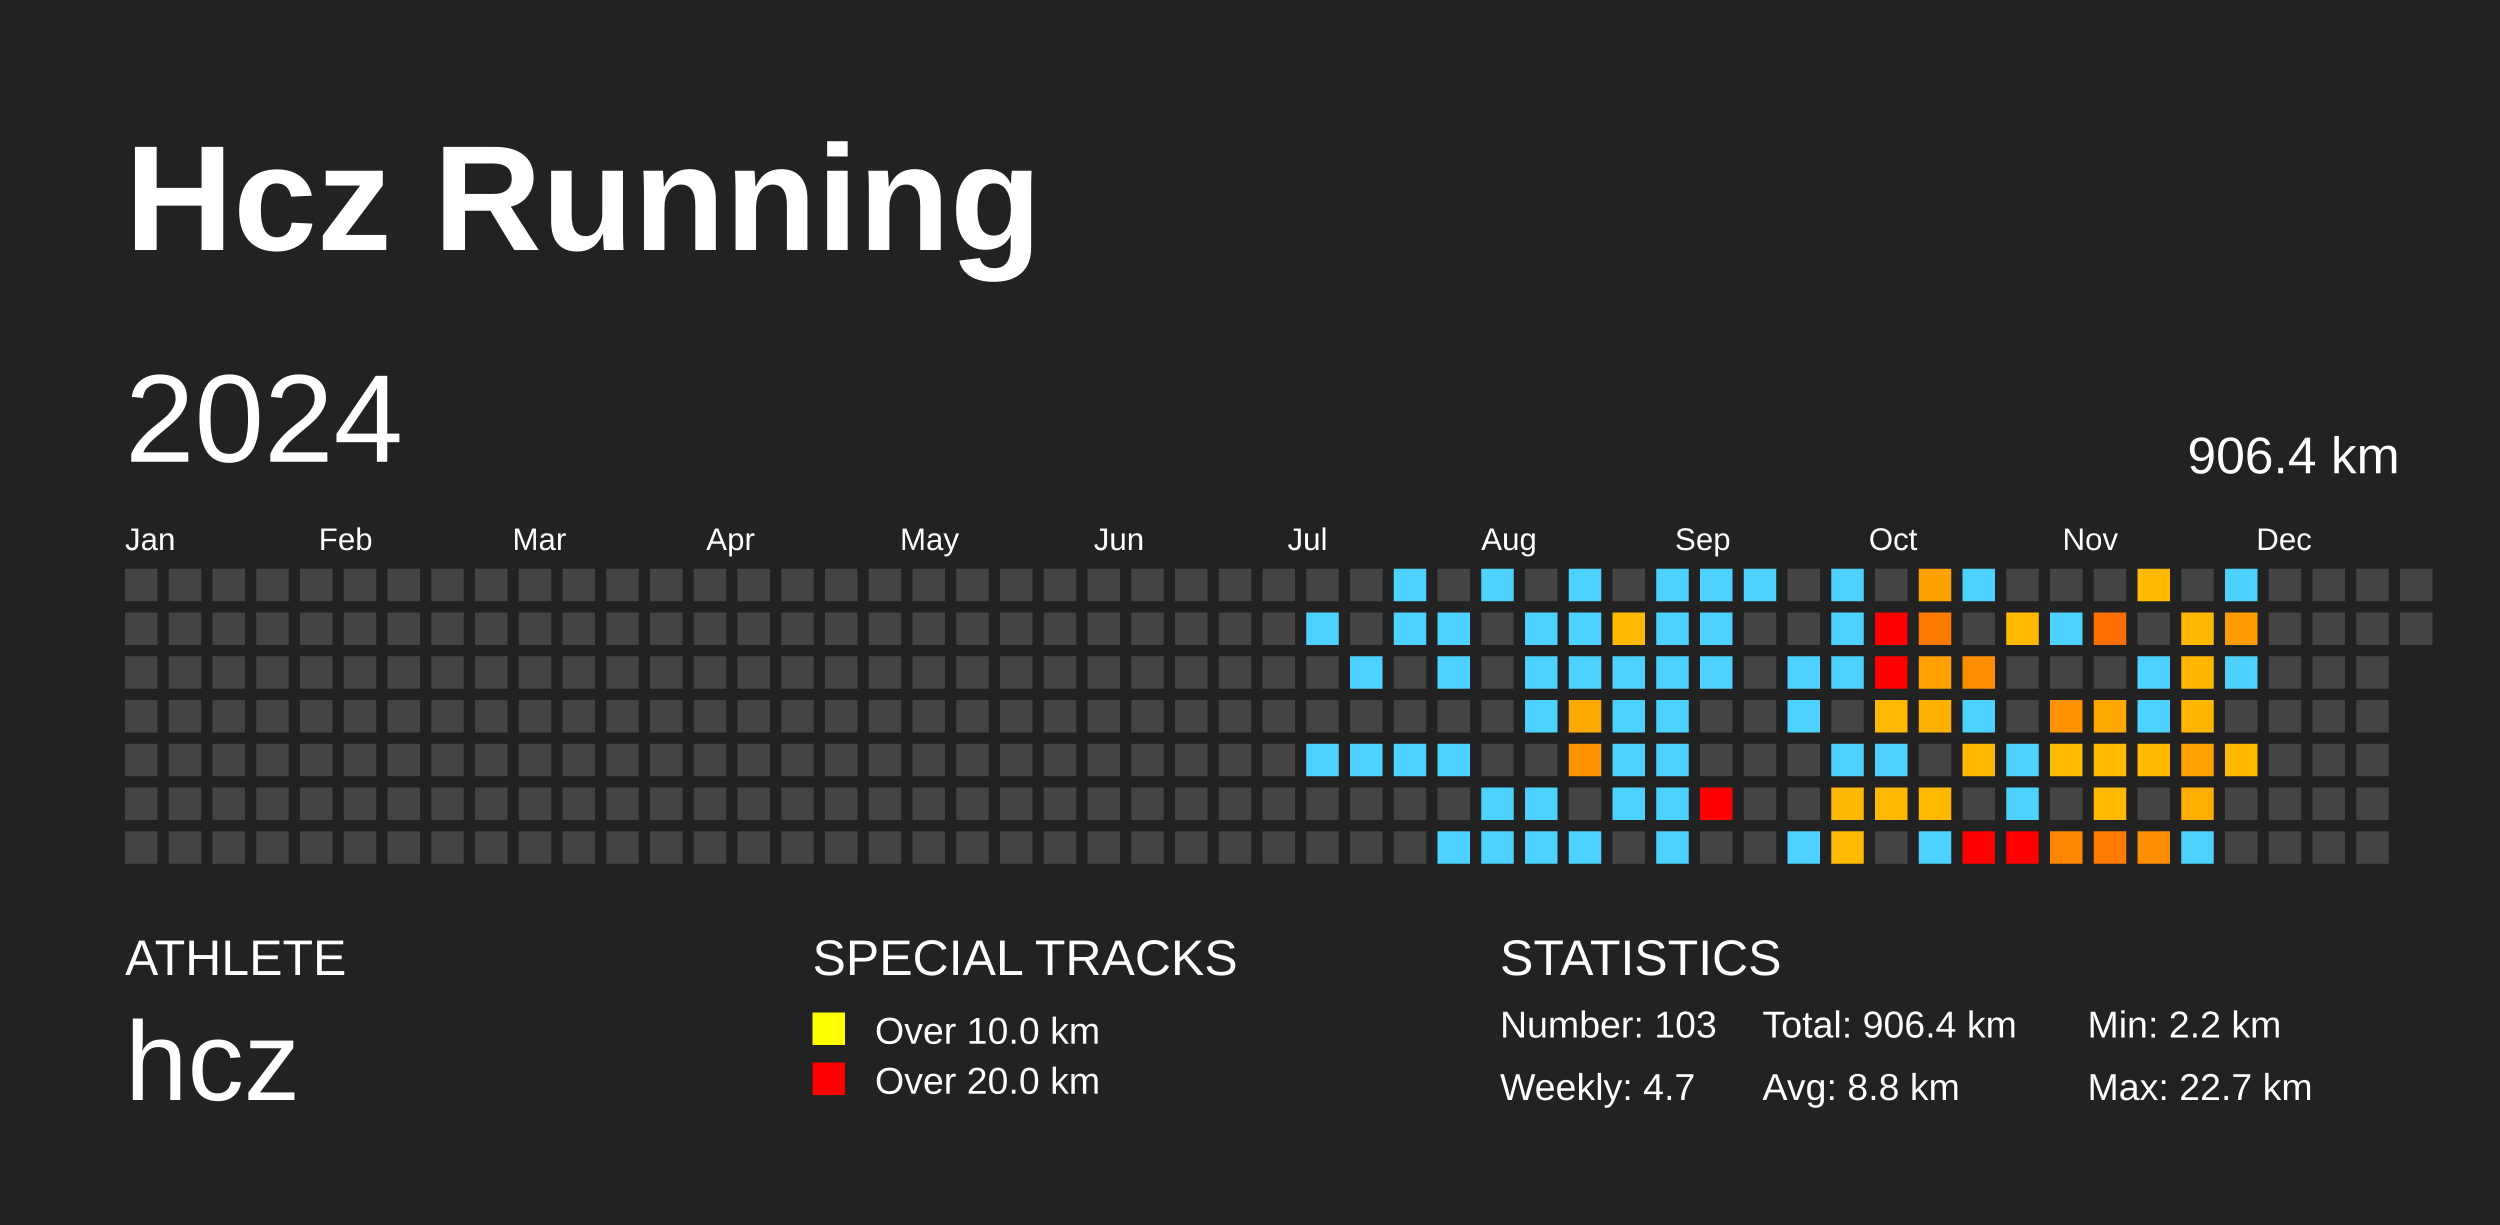
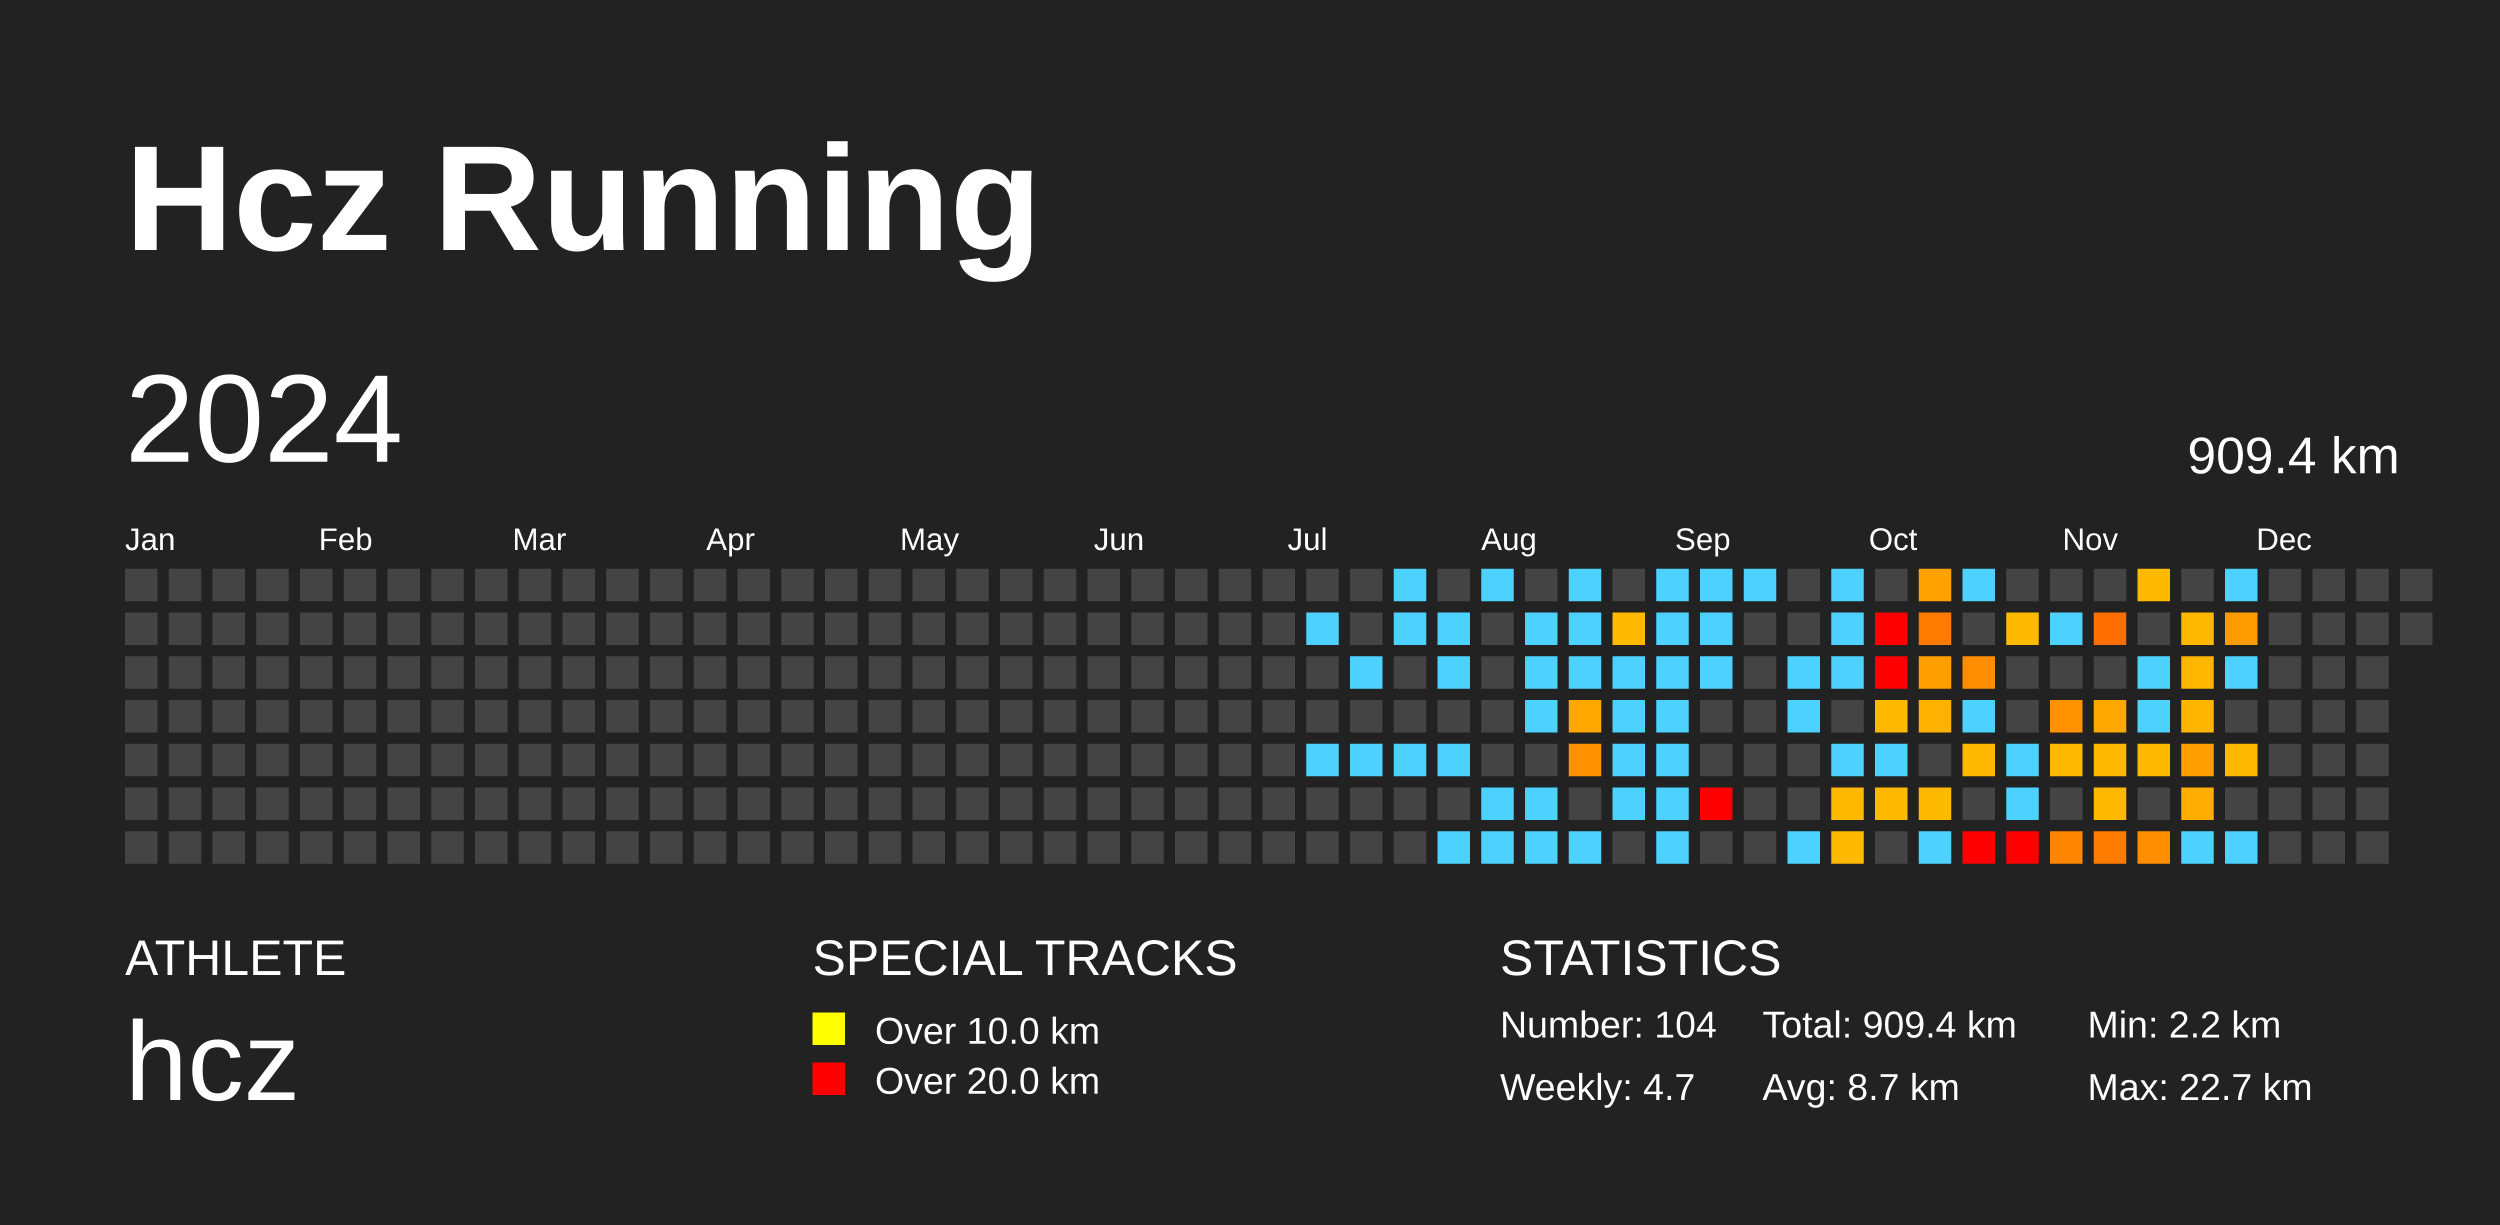
<svg xmlns="http://www.w3.org/2000/svg" baseProfile="full" height="98mm" version="1.1" viewBox="0,0,200,98" width="200mm">
  <defs />
  <rect fill="#222222" height="98" width="200" x="0" y="0" />
  <text fill="#FFFFFF" style="font-size:12px; font-family:Arial; font-weight:bold;" x="10" y="20">Hcz Running</text>
  <text fill="#FFFFFF" style="font-size:4px; font-family:Arial" x="10" y="78">ATHLETE</text>
  <text fill="#FFFFFF" style="font-size:9px; font-family:Arial" x="10" y="88">hcz</text>
  <text fill="#FFFFFF" style="font-size:4px; font-family:Arial" x="65" y="78">SPECIAL TRACKS</text>
  <rect fill="yellow" height="2.6" width="2.6" x="65" y="81" />
  <text fill="#FFFFFF" style="font-size:3px; font-family:Arial" x="70" y="83.5">Over 10.0 km</text>
  <rect fill="red" height="2.6" width="2.6" x="65" y="85" />
  <text fill="#FFFFFF" style="font-size:3px; font-family:Arial" x="70" y="87.5">Over 20.0 km</text>
  <text fill="#FFFFFF" style="font-size:4px; font-family:Arial" x="120" y="78">STATISTICS</text>
-   <text fill="#FFFFFF" style="font-size:3px; font-family:Arial" x="120" y="83">Number: 103</text>
+   <text fill="#FFFFFF" style="font-size:3px; font-family:Arial" x="120" y="83">Number: 104</text>
  <text fill="#FFFFFF" style="font-size:3px; font-family:Arial" x="120" y="88">Weekly: 4.7</text>
-   <text fill="#FFFFFF" style="font-size:3px; font-family:Arial" x="141" y="83">Total: 906.4 km</text>
-   <text fill="#FFFFFF" style="font-size:3px; font-family:Arial" x="141" y="88">Avg: 8.8 km</text>
+   <text fill="#FFFFFF" style="font-size:3px; font-family:Arial" x="141" y="83">Total: 909.4 km</text>
+   <text fill="#FFFFFF" style="font-size:3px; font-family:Arial" x="141" y="88">Avg: 8.7 km</text>
  <text fill="#FFFFFF" style="font-size:3px; font-family:Arial" x="167" y="83">Min: 2.2 km</text>
  <text fill="#FFFFFF" style="font-size:3px; font-family:Arial" x="167" y="88">Max: 22.7 km</text>
  <text dominant-baseline="hanging" fill="#FFFFFF" style="font-size:10.0px; font-family:Arial;" x="10" y="30">2024</text>
-   <text dominant-baseline="hanging" fill="#FFFFFF" style="font-size:4.125px; font-family:Arial;" x="175" y="35">906.4 km</text>
+   <text dominant-baseline="hanging" fill="#FFFFFF" style="font-size:4.125px; font-family:Arial;" x="175" y="35">909.4 km</text>
  <text fill="#FFFFFF" style="font-size:2.5px; font-family:Arial" x="10.0" y="44">Jan</text>
  <text fill="#FFFFFF" style="font-size:2.5px; font-family:Arial" x="25.5" y="44">Feb</text>
  <text fill="#FFFFFF" style="font-size:2.5px; font-family:Arial" x="41.0" y="44">Mar</text>
  <text fill="#FFFFFF" style="font-size:2.5px; font-family:Arial" x="56.5" y="44">Apr</text>
  <text fill="#FFFFFF" style="font-size:2.5px; font-family:Arial" x="72.0" y="44">May</text>
  <text fill="#FFFFFF" style="font-size:2.5px; font-family:Arial" x="87.5" y="44">Jun</text>
  <text fill="#FFFFFF" style="font-size:2.5px; font-family:Arial" x="103.0" y="44">Jul</text>
  <text fill="#FFFFFF" style="font-size:2.5px; font-family:Arial" x="118.5" y="44">Aug</text>
  <text fill="#FFFFFF" style="font-size:2.5px; font-family:Arial" x="134.0" y="44">Sep</text>
  <text fill="#FFFFFF" style="font-size:2.5px; font-family:Arial" x="149.5" y="44">Oct</text>
  <text fill="#FFFFFF" style="font-size:2.5px; font-family:Arial" x="165.0" y="44">Nov</text>
  <text fill="#FFFFFF" style="font-size:2.5px; font-family:Arial" x="180.5" y="44">Dec</text>
  <rect fill="#444444" height="2.6" width="2.6" x="10.0" y="45.5" />
  <rect fill="#444444" height="2.6" width="2.6" x="10.0" y="49.0" />
  <rect fill="#444444" height="2.6" width="2.6" x="10.0" y="52.5" />
  <rect fill="#444444" height="2.6" width="2.6" x="10.0" y="56.0" />
  <rect fill="#444444" height="2.6" width="2.6" x="10.0" y="59.5" />
  <rect fill="#444444" height="2.6" width="2.6" x="10.0" y="63.0" />
  <rect fill="#444444" height="2.6" width="2.6" x="10.0" y="66.5" />
  <rect fill="#444444" height="2.6" width="2.6" x="13.5" y="45.5" />
  <rect fill="#444444" height="2.6" width="2.6" x="13.5" y="49.0" />
  <rect fill="#444444" height="2.6" width="2.6" x="13.5" y="52.5" />
  <rect fill="#444444" height="2.6" width="2.6" x="13.5" y="56.0" />
  <rect fill="#444444" height="2.6" width="2.6" x="13.5" y="59.5" />
  <rect fill="#444444" height="2.6" width="2.6" x="13.5" y="63.0" />
  <rect fill="#444444" height="2.6" width="2.6" x="13.5" y="66.5" />
  <rect fill="#444444" height="2.6" width="2.6" x="17.0" y="45.5" />
  <rect fill="#444444" height="2.6" width="2.6" x="17.0" y="49.0" />
  <rect fill="#444444" height="2.6" width="2.6" x="17.0" y="52.5" />
  <rect fill="#444444" height="2.6" width="2.6" x="17.0" y="56.0" />
  <rect fill="#444444" height="2.6" width="2.6" x="17.0" y="59.5" />
  <rect fill="#444444" height="2.6" width="2.6" x="17.0" y="63.0" />
  <rect fill="#444444" height="2.6" width="2.6" x="17.0" y="66.5" />
  <rect fill="#444444" height="2.6" width="2.6" x="20.5" y="45.5" />
  <rect fill="#444444" height="2.6" width="2.6" x="20.5" y="49.0" />
  <rect fill="#444444" height="2.6" width="2.6" x="20.5" y="52.5" />
  <rect fill="#444444" height="2.6" width="2.6" x="20.5" y="56.0" />
  <rect fill="#444444" height="2.6" width="2.6" x="20.5" y="59.5" />
  <rect fill="#444444" height="2.6" width="2.6" x="20.5" y="63.0" />
  <rect fill="#444444" height="2.6" width="2.6" x="20.5" y="66.5" />
  <rect fill="#444444" height="2.6" width="2.6" x="24.0" y="45.5" />
  <rect fill="#444444" height="2.6" width="2.6" x="24.0" y="49.0" />
  <rect fill="#444444" height="2.6" width="2.6" x="24.0" y="52.5" />
  <rect fill="#444444" height="2.6" width="2.6" x="24.0" y="56.0" />
  <rect fill="#444444" height="2.6" width="2.6" x="24.0" y="59.5" />
  <rect fill="#444444" height="2.6" width="2.6" x="24.0" y="63.0" />
  <rect fill="#444444" height="2.6" width="2.6" x="24.0" y="66.5" />
  <rect fill="#444444" height="2.6" width="2.6" x="27.5" y="45.5" />
  <rect fill="#444444" height="2.6" width="2.6" x="27.5" y="49.0" />
  <rect fill="#444444" height="2.6" width="2.6" x="27.5" y="52.5" />
  <rect fill="#444444" height="2.6" width="2.6" x="27.5" y="56.0" />
  <rect fill="#444444" height="2.6" width="2.6" x="27.5" y="59.5" />
  <rect fill="#444444" height="2.6" width="2.6" x="27.5" y="63.0" />
  <rect fill="#444444" height="2.6" width="2.6" x="27.5" y="66.5" />
  <rect fill="#444444" height="2.6" width="2.6" x="31.0" y="45.5" />
  <rect fill="#444444" height="2.6" width="2.6" x="31.0" y="49.0" />
  <rect fill="#444444" height="2.6" width="2.6" x="31.0" y="52.5" />
  <rect fill="#444444" height="2.6" width="2.6" x="31.0" y="56.0" />
  <rect fill="#444444" height="2.6" width="2.6" x="31.0" y="59.5" />
  <rect fill="#444444" height="2.6" width="2.6" x="31.0" y="63.0" />
  <rect fill="#444444" height="2.6" width="2.6" x="31.0" y="66.5" />
  <rect fill="#444444" height="2.6" width="2.6" x="34.5" y="45.5" />
  <rect fill="#444444" height="2.6" width="2.6" x="34.5" y="49.0" />
  <rect fill="#444444" height="2.6" width="2.6" x="34.5" y="52.5" />
  <rect fill="#444444" height="2.6" width="2.6" x="34.5" y="56.0" />
  <rect fill="#444444" height="2.6" width="2.6" x="34.5" y="59.5" />
  <rect fill="#444444" height="2.6" width="2.6" x="34.5" y="63.0" />
  <rect fill="#444444" height="2.6" width="2.6" x="34.5" y="66.5" />
  <rect fill="#444444" height="2.6" width="2.6" x="38.0" y="45.5" />
  <rect fill="#444444" height="2.6" width="2.6" x="38.0" y="49.0" />
  <rect fill="#444444" height="2.6" width="2.6" x="38.0" y="52.5" />
  <rect fill="#444444" height="2.6" width="2.6" x="38.0" y="56.0" />
  <rect fill="#444444" height="2.6" width="2.6" x="38.0" y="59.5" />
  <rect fill="#444444" height="2.6" width="2.6" x="38.0" y="63.0" />
  <rect fill="#444444" height="2.6" width="2.6" x="38.0" y="66.5" />
  <rect fill="#444444" height="2.6" width="2.6" x="41.5" y="45.5" />
  <rect fill="#444444" height="2.6" width="2.6" x="41.5" y="49.0" />
  <rect fill="#444444" height="2.6" width="2.6" x="41.5" y="52.5" />
  <rect fill="#444444" height="2.6" width="2.6" x="41.5" y="56.0" />
  <rect fill="#444444" height="2.6" width="2.6" x="41.5" y="59.5" />
  <rect fill="#444444" height="2.6" width="2.6" x="41.5" y="63.0" />
  <rect fill="#444444" height="2.6" width="2.6" x="41.5" y="66.5" />
  <rect fill="#444444" height="2.6" width="2.6" x="45.0" y="45.5" />
  <rect fill="#444444" height="2.6" width="2.6" x="45.0" y="49.0" />
  <rect fill="#444444" height="2.6" width="2.6" x="45.0" y="52.5" />
  <rect fill="#444444" height="2.6" width="2.6" x="45.0" y="56.0" />
  <rect fill="#444444" height="2.6" width="2.6" x="45.0" y="59.5" />
  <rect fill="#444444" height="2.6" width="2.6" x="45.0" y="63.0" />
  <rect fill="#444444" height="2.6" width="2.6" x="45.0" y="66.5" />
  <rect fill="#444444" height="2.6" width="2.6" x="48.5" y="45.5" />
  <rect fill="#444444" height="2.6" width="2.6" x="48.5" y="49.0" />
  <rect fill="#444444" height="2.6" width="2.6" x="48.5" y="52.5" />
  <rect fill="#444444" height="2.6" width="2.6" x="48.5" y="56.0" />
  <rect fill="#444444" height="2.6" width="2.6" x="48.5" y="59.5" />
  <rect fill="#444444" height="2.6" width="2.6" x="48.5" y="63.0" />
  <rect fill="#444444" height="2.6" width="2.6" x="48.5" y="66.5" />
  <rect fill="#444444" height="2.6" width="2.6" x="52.0" y="45.5" />
  <rect fill="#444444" height="2.6" width="2.6" x="52.0" y="49.0" />
  <rect fill="#444444" height="2.6" width="2.6" x="52.0" y="52.5" />
  <rect fill="#444444" height="2.6" width="2.6" x="52.0" y="56.0" />
  <rect fill="#444444" height="2.6" width="2.6" x="52.0" y="59.5" />
  <rect fill="#444444" height="2.6" width="2.6" x="52.0" y="63.0" />
  <rect fill="#444444" height="2.6" width="2.6" x="52.0" y="66.5" />
  <rect fill="#444444" height="2.6" width="2.6" x="55.5" y="45.5" />
  <rect fill="#444444" height="2.6" width="2.6" x="55.5" y="49.0" />
  <rect fill="#444444" height="2.6" width="2.6" x="55.5" y="52.5" />
  <rect fill="#444444" height="2.6" width="2.6" x="55.5" y="56.0" />
  <rect fill="#444444" height="2.6" width="2.6" x="55.5" y="59.5" />
  <rect fill="#444444" height="2.6" width="2.6" x="55.5" y="63.0" />
  <rect fill="#444444" height="2.6" width="2.6" x="55.5" y="66.5" />
  <rect fill="#444444" height="2.6" width="2.6" x="59.0" y="45.5" />
  <rect fill="#444444" height="2.6" width="2.6" x="59.0" y="49.0" />
  <rect fill="#444444" height="2.6" width="2.6" x="59.0" y="52.5" />
  <rect fill="#444444" height="2.6" width="2.6" x="59.0" y="56.0" />
  <rect fill="#444444" height="2.6" width="2.6" x="59.0" y="59.5" />
  <rect fill="#444444" height="2.6" width="2.6" x="59.0" y="63.0" />
  <rect fill="#444444" height="2.6" width="2.6" x="59.0" y="66.5" />
  <rect fill="#444444" height="2.6" width="2.6" x="62.5" y="45.5" />
  <rect fill="#444444" height="2.6" width="2.6" x="62.5" y="49.0" />
  <rect fill="#444444" height="2.6" width="2.6" x="62.5" y="52.5" />
  <rect fill="#444444" height="2.6" width="2.6" x="62.5" y="56.0" />
  <rect fill="#444444" height="2.6" width="2.6" x="62.5" y="59.5" />
  <rect fill="#444444" height="2.6" width="2.6" x="62.5" y="63.0" />
  <rect fill="#444444" height="2.6" width="2.6" x="62.5" y="66.5" />
  <rect fill="#444444" height="2.6" width="2.6" x="66.0" y="45.5" />
  <rect fill="#444444" height="2.6" width="2.6" x="66.0" y="49.0" />
  <rect fill="#444444" height="2.6" width="2.6" x="66.0" y="52.5" />
  <rect fill="#444444" height="2.6" width="2.6" x="66.0" y="56.0" />
  <rect fill="#444444" height="2.6" width="2.6" x="66.0" y="59.5" />
  <rect fill="#444444" height="2.6" width="2.6" x="66.0" y="63.0" />
  <rect fill="#444444" height="2.6" width="2.6" x="66.0" y="66.5" />
  <rect fill="#444444" height="2.6" width="2.6" x="69.5" y="45.5" />
  <rect fill="#444444" height="2.6" width="2.6" x="69.5" y="49.0" />
  <rect fill="#444444" height="2.6" width="2.6" x="69.5" y="52.5" />
  <rect fill="#444444" height="2.6" width="2.6" x="69.5" y="56.0" />
  <rect fill="#444444" height="2.6" width="2.6" x="69.5" y="59.5" />
  <rect fill="#444444" height="2.6" width="2.6" x="69.5" y="63.0" />
  <rect fill="#444444" height="2.6" width="2.6" x="69.5" y="66.5" />
  <rect fill="#444444" height="2.6" width="2.6" x="73.0" y="45.5" />
  <rect fill="#444444" height="2.6" width="2.6" x="73.0" y="49.0" />
  <rect fill="#444444" height="2.6" width="2.6" x="73.0" y="52.5" />
  <rect fill="#444444" height="2.6" width="2.6" x="73.0" y="56.0" />
  <rect fill="#444444" height="2.6" width="2.6" x="73.0" y="59.5" />
  <rect fill="#444444" height="2.6" width="2.6" x="73.0" y="63.0" />
  <rect fill="#444444" height="2.6" width="2.6" x="73.0" y="66.5" />
  <rect fill="#444444" height="2.6" width="2.6" x="76.5" y="45.5" />
  <rect fill="#444444" height="2.6" width="2.6" x="76.5" y="49.0" />
  <rect fill="#444444" height="2.6" width="2.6" x="76.5" y="52.5" />
  <rect fill="#444444" height="2.6" width="2.6" x="76.5" y="56.0" />
  <rect fill="#444444" height="2.6" width="2.6" x="76.5" y="59.5" />
  <rect fill="#444444" height="2.6" width="2.6" x="76.5" y="63.0" />
  <rect fill="#444444" height="2.6" width="2.6" x="76.5" y="66.5" />
  <rect fill="#444444" height="2.6" width="2.6" x="80.0" y="45.5" />
  <rect fill="#444444" height="2.6" width="2.6" x="80.0" y="49.0" />
  <rect fill="#444444" height="2.6" width="2.6" x="80.0" y="52.5" />
  <rect fill="#444444" height="2.6" width="2.6" x="80.0" y="56.0" />
  <rect fill="#444444" height="2.6" width="2.6" x="80.0" y="59.5" />
  <rect fill="#444444" height="2.6" width="2.6" x="80.0" y="63.0" />
  <rect fill="#444444" height="2.6" width="2.6" x="80.0" y="66.5" />
  <rect fill="#444444" height="2.6" width="2.6" x="83.5" y="45.5" />
  <rect fill="#444444" height="2.6" width="2.6" x="83.5" y="49.0" />
  <rect fill="#444444" height="2.6" width="2.6" x="83.5" y="52.5" />
  <rect fill="#444444" height="2.6" width="2.6" x="83.5" y="56.0" />
  <rect fill="#444444" height="2.6" width="2.6" x="83.5" y="59.5" />
  <rect fill="#444444" height="2.6" width="2.6" x="83.5" y="63.0" />
  <rect fill="#444444" height="2.6" width="2.6" x="83.5" y="66.5" />
  <rect fill="#444444" height="2.6" width="2.6" x="87.0" y="45.5" />
  <rect fill="#444444" height="2.6" width="2.6" x="87.0" y="49.0" />
  <rect fill="#444444" height="2.6" width="2.6" x="87.0" y="52.5" />
  <rect fill="#444444" height="2.6" width="2.6" x="87.0" y="56.0" />
  <rect fill="#444444" height="2.6" width="2.6" x="87.0" y="59.5" />
  <rect fill="#444444" height="2.6" width="2.6" x="87.0" y="63.0" />
  <rect fill="#444444" height="2.6" width="2.6" x="87.0" y="66.5" />
  <rect fill="#444444" height="2.6" width="2.6" x="90.5" y="45.5" />
  <rect fill="#444444" height="2.6" width="2.6" x="90.5" y="49.0" />
  <rect fill="#444444" height="2.6" width="2.6" x="90.5" y="52.5" />
  <rect fill="#444444" height="2.6" width="2.6" x="90.5" y="56.0" />
  <rect fill="#444444" height="2.6" width="2.6" x="90.5" y="59.5" />
  <rect fill="#444444" height="2.6" width="2.6" x="90.5" y="63.0" />
  <rect fill="#444444" height="2.6" width="2.6" x="90.5" y="66.5" />
  <rect fill="#444444" height="2.6" width="2.6" x="94.0" y="45.5" />
  <rect fill="#444444" height="2.6" width="2.6" x="94.0" y="49.0" />
  <rect fill="#444444" height="2.6" width="2.6" x="94.0" y="52.5" />
  <rect fill="#444444" height="2.6" width="2.6" x="94.0" y="56.0" />
  <rect fill="#444444" height="2.6" width="2.6" x="94.0" y="59.5" />
  <rect fill="#444444" height="2.6" width="2.6" x="94.0" y="63.0" />
  <rect fill="#444444" height="2.6" width="2.6" x="94.0" y="66.5" />
  <rect fill="#444444" height="2.6" width="2.6" x="97.5" y="45.5" />
  <rect fill="#444444" height="2.6" width="2.6" x="97.5" y="49.0" />
  <rect fill="#444444" height="2.6" width="2.6" x="97.5" y="52.5" />
  <rect fill="#444444" height="2.6" width="2.6" x="97.5" y="56.0" />
  <rect fill="#444444" height="2.6" width="2.6" x="97.5" y="59.5" />
  <rect fill="#444444" height="2.6" width="2.6" x="97.5" y="63.0" />
  <rect fill="#444444" height="2.6" width="2.6" x="97.5" y="66.5" />
  <rect fill="#444444" height="2.6" width="2.6" x="101.0" y="45.5" />
  <rect fill="#444444" height="2.6" width="2.6" x="101.0" y="49.0" />
  <rect fill="#444444" height="2.6" width="2.6" x="101.0" y="52.5" />
  <rect fill="#444444" height="2.6" width="2.6" x="101.0" y="56.0" />
  <rect fill="#444444" height="2.6" width="2.6" x="101.0" y="59.5" />
  <rect fill="#444444" height="2.6" width="2.6" x="101.0" y="63.0" />
  <rect fill="#444444" height="2.6" width="2.6" x="101.0" y="66.5" />
  <rect fill="#444444" height="2.6" width="2.6" x="104.5" y="45.5" />
  <rect fill="#4dd2ff" height="2.6" width="2.6" x="104.5" y="49.0" />
  <rect fill="#444444" height="2.6" width="2.6" x="104.5" y="52.5" />
  <rect fill="#444444" height="2.6" width="2.6" x="104.5" y="56.0" />
  <rect fill="#4dd2ff" height="2.6" width="2.6" x="104.5" y="59.5" />
  <rect fill="#444444" height="2.6" width="2.6" x="104.5" y="63.0" />
  <rect fill="#444444" height="2.6" width="2.6" x="104.5" y="66.5" />
  <rect fill="#444444" height="2.6" width="2.6" x="108.0" y="45.5" />
  <rect fill="#444444" height="2.6" width="2.6" x="108.0" y="49.0" />
  <rect fill="#4dd2ff" height="2.6" width="2.6" x="108.0" y="52.5" />
  <rect fill="#444444" height="2.6" width="2.6" x="108.0" y="56.0" />
  <rect fill="#4dd2ff" height="2.6" width="2.6" x="108.0" y="59.5" />
  <rect fill="#444444" height="2.6" width="2.6" x="108.0" y="63.0" />
  <rect fill="#444444" height="2.6" width="2.6" x="108.0" y="66.5" />
  <rect fill="#4dd2ff" height="2.6" width="2.6" x="111.5" y="45.5" />
  <rect fill="#4dd2ff" height="2.6" width="2.6" x="111.5" y="49.0" />
  <rect fill="#444444" height="2.6" width="2.6" x="111.5" y="52.5" />
  <rect fill="#444444" height="2.6" width="2.6" x="111.5" y="56.0" />
  <rect fill="#4dd2ff" height="2.6" width="2.6" x="111.5" y="59.5" />
  <rect fill="#444444" height="2.6" width="2.6" x="111.5" y="63.0" />
  <rect fill="#444444" height="2.6" width="2.6" x="111.5" y="66.5" />
  <rect fill="#444444" height="2.6" width="2.6" x="115.0" y="45.5" />
  <rect fill="#4dd2ff" height="2.6" width="2.6" x="115.0" y="49.0" />
  <rect fill="#4dd2ff" height="2.6" width="2.6" x="115.0" y="52.5" />
  <rect fill="#444444" height="2.6" width="2.6" x="115.0" y="56.0" />
  <rect fill="#4dd2ff" height="2.6" width="2.6" x="115.0" y="59.5" />
  <rect fill="#444444" height="2.6" width="2.6" x="115.0" y="63.0" />
  <rect fill="#4dd2ff" height="2.6" width="2.6" x="115.0" y="66.5" />
  <rect fill="#4dd2ff" height="2.6" width="2.6" x="118.5" y="45.5" />
  <rect fill="#444444" height="2.6" width="2.6" x="118.5" y="49.0" />
  <rect fill="#444444" height="2.6" width="2.6" x="118.5" y="52.5" />
  <rect fill="#444444" height="2.6" width="2.6" x="118.5" y="56.0" />
  <rect fill="#444444" height="2.6" width="2.6" x="118.5" y="59.5" />
  <rect fill="#4dd2ff" height="2.6" width="2.6" x="118.5" y="63.0" />
  <rect fill="#4dd2ff" height="2.6" width="2.6" x="118.5" y="66.5" />
  <rect fill="#444444" height="2.6" width="2.6" x="122.0" y="45.5" />
  <rect fill="#4dd2ff" height="2.6" width="2.6" x="122.0" y="49.0" />
  <rect fill="#4dd2ff" height="2.6" width="2.6" x="122.0" y="52.5" />
  <rect fill="#4dd2ff" height="2.6" width="2.6" x="122.0" y="56.0" />
  <rect fill="#444444" height="2.6" width="2.6" x="122.0" y="59.5" />
  <rect fill="#4dd2ff" height="2.6" width="2.6" x="122.0" y="63.0" />
  <rect fill="#4dd2ff" height="2.6" width="2.6" x="122.0" y="66.5" />
  <rect fill="#4dd2ff" height="2.6" width="2.6" x="125.5" y="45.5" />
  <rect fill="#4dd2ff" height="2.6" width="2.6" x="125.5" y="49.0" />
  <rect fill="#4dd2ff" height="2.6" width="2.6" x="125.5" y="52.5" />
  <rect fill="#ffa900" height="2.6" width="2.6" x="125.5" y="56.0" />
  <rect fill="#ff9100" height="2.6" width="2.6" x="125.5" y="59.5" />
  <rect fill="#444444" height="2.6" width="2.6" x="125.5" y="63.0" />
  <rect fill="#4dd2ff" height="2.6" width="2.6" x="125.5" y="66.5" />
  <rect fill="#444444" height="2.6" width="2.6" x="129.0" y="45.5" />
  <rect fill="#ffba00" height="2.6" width="2.6" x="129.0" y="49.0" />
  <rect fill="#4dd2ff" height="2.6" width="2.6" x="129.0" y="52.5" />
  <rect fill="#4dd2ff" height="2.6" width="2.6" x="129.0" y="56.0" />
  <rect fill="#4dd2ff" height="2.6" width="2.6" x="129.0" y="59.5" />
  <rect fill="#4dd2ff" height="2.6" width="2.6" x="129.0" y="63.0" />
  <rect fill="#444444" height="2.6" width="2.6" x="129.0" y="66.5" />
  <rect fill="#4dd2ff" height="2.6" width="2.6" x="132.5" y="45.5" />
  <rect fill="#4dd2ff" height="2.6" width="2.6" x="132.5" y="49.0" />
  <rect fill="#4dd2ff" height="2.6" width="2.6" x="132.5" y="52.5" />
  <rect fill="#4dd2ff" height="2.6" width="2.6" x="132.5" y="56.0" />
  <rect fill="#4dd2ff" height="2.6" width="2.6" x="132.5" y="59.5" />
  <rect fill="#4dd2ff" height="2.6" width="2.6" x="132.5" y="63.0" />
  <rect fill="#4dd2ff" height="2.6" width="2.6" x="132.5" y="66.5" />
  <rect fill="#4dd2ff" height="2.6" width="2.6" x="136.0" y="45.5" />
  <rect fill="#4dd2ff" height="2.6" width="2.6" x="136.0" y="49.0" />
  <rect fill="#4dd2ff" height="2.6" width="2.6" x="136.0" y="52.5" />
  <rect fill="#444444" height="2.6" width="2.6" x="136.0" y="56.0" />
  <rect fill="#444444" height="2.6" width="2.6" x="136.0" y="59.5" />
  <rect fill="red" height="2.6" width="2.6" x="136.0" y="63.0" />
  <rect fill="#444444" height="2.6" width="2.6" x="136.0" y="66.5" />
  <rect fill="#4dd2ff" height="2.6" width="2.6" x="139.5" y="45.5" />
  <rect fill="#444444" height="2.6" width="2.6" x="139.5" y="49.0" />
  <rect fill="#444444" height="2.6" width="2.6" x="139.5" y="52.5" />
  <rect fill="#444444" height="2.6" width="2.6" x="139.5" y="56.0" />
  <rect fill="#444444" height="2.6" width="2.6" x="139.5" y="59.5" />
  <rect fill="#444444" height="2.6" width="2.6" x="139.5" y="63.0" />
  <rect fill="#444444" height="2.6" width="2.6" x="139.5" y="66.5" />
  <rect fill="#444444" height="2.6" width="2.6" x="143.0" y="45.5" />
  <rect fill="#444444" height="2.6" width="2.6" x="143.0" y="49.0" />
  <rect fill="#4dd2ff" height="2.6" width="2.6" x="143.0" y="52.5" />
  <rect fill="#4dd2ff" height="2.6" width="2.6" x="143.0" y="56.0" />
  <rect fill="#444444" height="2.6" width="2.6" x="143.0" y="59.5" />
  <rect fill="#444444" height="2.6" width="2.6" x="143.0" y="63.0" />
  <rect fill="#4dd2ff" height="2.6" width="2.6" x="143.0" y="66.5" />
  <rect fill="#4dd2ff" height="2.6" width="2.6" x="146.5" y="45.5" />
  <rect fill="#4dd2ff" height="2.6" width="2.6" x="146.5" y="49.0" />
  <rect fill="#4dd2ff" height="2.6" width="2.6" x="146.5" y="52.5" />
  <rect fill="#444444" height="2.6" width="2.6" x="146.5" y="56.0" />
  <rect fill="#4dd2ff" height="2.6" width="2.6" x="146.5" y="59.5" />
  <rect fill="#ffb800" height="2.6" width="2.6" x="146.5" y="63.0" />
  <rect fill="#ffb900" height="2.6" width="2.6" x="146.5" y="66.5" />
  <rect fill="#444444" height="2.6" width="2.6" x="150.0" y="45.5" />
  <rect fill="red" height="2.6" width="2.6" x="150.0" y="49.0" />
  <rect fill="red" height="2.6" width="2.6" x="150.0" y="52.5" />
  <rect fill="#ffb900" height="2.6" width="2.6" x="150.0" y="56.0" />
  <rect fill="#4dd2ff" height="2.6" width="2.6" x="150.0" y="59.5" />
  <rect fill="#ffba00" height="2.6" width="2.6" x="150.0" y="63.0" />
  <rect fill="#444444" height="2.6" width="2.6" x="150.0" y="66.5" />
  <rect fill="#ffa200" height="2.6" width="2.6" x="153.5" y="45.5" />
  <rect fill="#ff7b00" height="2.6" width="2.6" x="153.5" y="49.0" />
  <rect fill="#ff9f00" height="2.6" width="2.6" x="153.5" y="52.5" />
  <rect fill="#ffb100" height="2.6" width="2.6" x="153.5" y="56.0" />
  <rect fill="#444444" height="2.6" width="2.6" x="153.5" y="59.5" />
  <rect fill="#ffba00" height="2.6" width="2.6" x="153.5" y="63.0" />
  <rect fill="#4dd2ff" height="2.6" width="2.6" x="153.5" y="66.5" />
  <rect fill="#4dd2ff" height="2.6" width="2.6" x="157.0" y="45.5" />
  <rect fill="#444444" height="2.6" width="2.6" x="157.0" y="49.0" />
  <rect fill="#ff8d00" height="2.6" width="2.6" x="157.0" y="52.5" />
  <rect fill="#4dd2ff" height="2.6" width="2.6" x="157.0" y="56.0" />
  <rect fill="#ffba00" height="2.6" width="2.6" x="157.0" y="59.5" />
  <rect fill="#444444" height="2.6" width="2.6" x="157.0" y="63.0" />
  <rect fill="red" height="2.6" width="2.6" x="157.0" y="66.5" />
  <rect fill="#444444" height="2.6" width="2.6" x="160.5" y="45.5" />
  <rect fill="#ffba00" height="2.6" width="2.6" x="160.5" y="49.0" />
  <rect fill="#444444" height="2.6" width="2.6" x="160.5" y="52.5" />
  <rect fill="#444444" height="2.6" width="2.6" x="160.5" y="56.0" />
  <rect fill="#4dd2ff" height="2.6" width="2.6" x="160.5" y="59.5" />
  <rect fill="#4dd2ff" height="2.6" width="2.6" x="160.5" y="63.0" />
  <rect fill="red" height="2.6" width="2.6" x="160.5" y="66.5" />
  <rect fill="#444444" height="2.6" width="2.6" x="164.0" y="45.5" />
  <rect fill="#4dd2ff" height="2.6" width="2.6" x="164.0" y="49.0" />
  <rect fill="#444444" height="2.6" width="2.6" x="164.0" y="52.5" />
  <rect fill="#ff9200" height="2.6" width="2.6" x="164.0" y="56.0" />
  <rect fill="#ffba00" height="2.6" width="2.6" x="164.0" y="59.5" />
  <rect fill="#444444" height="2.6" width="2.6" x="164.0" y="63.0" />
  <rect fill="#ff8700" height="2.6" width="2.6" x="164.0" y="66.5" />
  <rect fill="#444444" height="2.6" width="2.6" x="167.5" y="45.5" />
  <rect fill="#ff6e00" height="2.6" width="2.6" x="167.5" y="49.0" />
  <rect fill="#444444" height="2.6" width="2.6" x="167.5" y="52.5" />
  <rect fill="#ffa800" height="2.6" width="2.6" x="167.5" y="56.0" />
  <rect fill="#ffba00" height="2.6" width="2.6" x="167.5" y="59.5" />
  <rect fill="#ffba00" height="2.6" width="2.6" x="167.5" y="63.0" />
  <rect fill="#ff7c00" height="2.6" width="2.6" x="167.5" y="66.5" />
  <rect fill="#ffba00" height="2.6" width="2.6" x="171.0" y="45.5" />
  <rect fill="#444444" height="2.6" width="2.6" x="171.0" y="49.0" />
  <rect fill="#4dd2ff" height="2.6" width="2.6" x="171.0" y="52.5" />
  <rect fill="#4dd2ff" height="2.6" width="2.6" x="171.0" y="56.0" />
  <rect fill="#ffba00" height="2.6" width="2.6" x="171.0" y="59.5" />
  <rect fill="#444444" height="2.6" width="2.6" x="171.0" y="63.0" />
  <rect fill="#ff8d00" height="2.6" width="2.6" x="171.0" y="66.5" />
  <rect fill="#444444" height="2.6" width="2.6" x="174.5" y="45.5" />
  <rect fill="#ffb800" height="2.6" width="2.6" x="174.5" y="49.0" />
  <rect fill="#ffb700" height="2.6" width="2.6" x="174.5" y="52.5" />
  <rect fill="#ffb600" height="2.6" width="2.6" x="174.5" y="56.0" />
  <rect fill="#ffa000" height="2.6" width="2.6" x="174.5" y="59.5" />
  <rect fill="#ffad00" height="2.6" width="2.6" x="174.5" y="63.0" />
  <rect fill="#4dd2ff" height="2.6" width="2.6" x="174.5" y="66.5" />
  <rect fill="#4dd2ff" height="2.6" width="2.6" x="178.0" y="45.5" />
  <rect fill="#ff9c00" height="2.6" width="2.6" x="178.0" y="49.0" />
  <rect fill="#4dd2ff" height="2.6" width="2.6" x="178.0" y="52.5" />
  <rect fill="#444444" height="2.6" width="2.6" x="178.0" y="56.0" />
  <rect fill="#ffba00" height="2.6" width="2.6" x="178.0" y="59.5" />
  <rect fill="#444444" height="2.6" width="2.6" x="178.0" y="63.0" />
-   <rect fill="#444444" height="2.6" width="2.6" x="178.0" y="66.5" />
+   <rect fill="#4dd2ff" height="2.6" width="2.6" x="178.0" y="66.5" />
  <rect fill="#444444" height="2.6" width="2.6" x="181.5" y="45.5" />
  <rect fill="#444444" height="2.6" width="2.6" x="181.5" y="49.0" />
  <rect fill="#444444" height="2.6" width="2.6" x="181.5" y="52.5" />
  <rect fill="#444444" height="2.6" width="2.6" x="181.5" y="56.0" />
  <rect fill="#444444" height="2.6" width="2.6" x="181.5" y="59.5" />
  <rect fill="#444444" height="2.6" width="2.6" x="181.5" y="63.0" />
  <rect fill="#444444" height="2.6" width="2.6" x="181.5" y="66.5" />
  <rect fill="#444444" height="2.6" width="2.6" x="185.0" y="45.5" />
  <rect fill="#444444" height="2.6" width="2.6" x="185.0" y="49.0" />
  <rect fill="#444444" height="2.6" width="2.6" x="185.0" y="52.5" />
  <rect fill="#444444" height="2.6" width="2.6" x="185.0" y="56.0" />
  <rect fill="#444444" height="2.6" width="2.6" x="185.0" y="59.5" />
  <rect fill="#444444" height="2.6" width="2.6" x="185.0" y="63.0" />
  <rect fill="#444444" height="2.6" width="2.6" x="185.0" y="66.5" />
  <rect fill="#444444" height="2.6" width="2.6" x="188.5" y="45.5" />
  <rect fill="#444444" height="2.6" width="2.6" x="188.5" y="49.0" />
  <rect fill="#444444" height="2.6" width="2.6" x="188.5" y="52.5" />
  <rect fill="#444444" height="2.6" width="2.6" x="188.5" y="56.0" />
  <rect fill="#444444" height="2.6" width="2.6" x="188.5" y="59.5" />
  <rect fill="#444444" height="2.6" width="2.6" x="188.5" y="63.0" />
  <rect fill="#444444" height="2.6" width="2.6" x="188.5" y="66.5" />
  <rect fill="#444444" height="2.6" width="2.6" x="192.0" y="45.5" />
  <rect fill="#444444" height="2.6" width="2.6" x="192.0" y="49.0" />
</svg>
